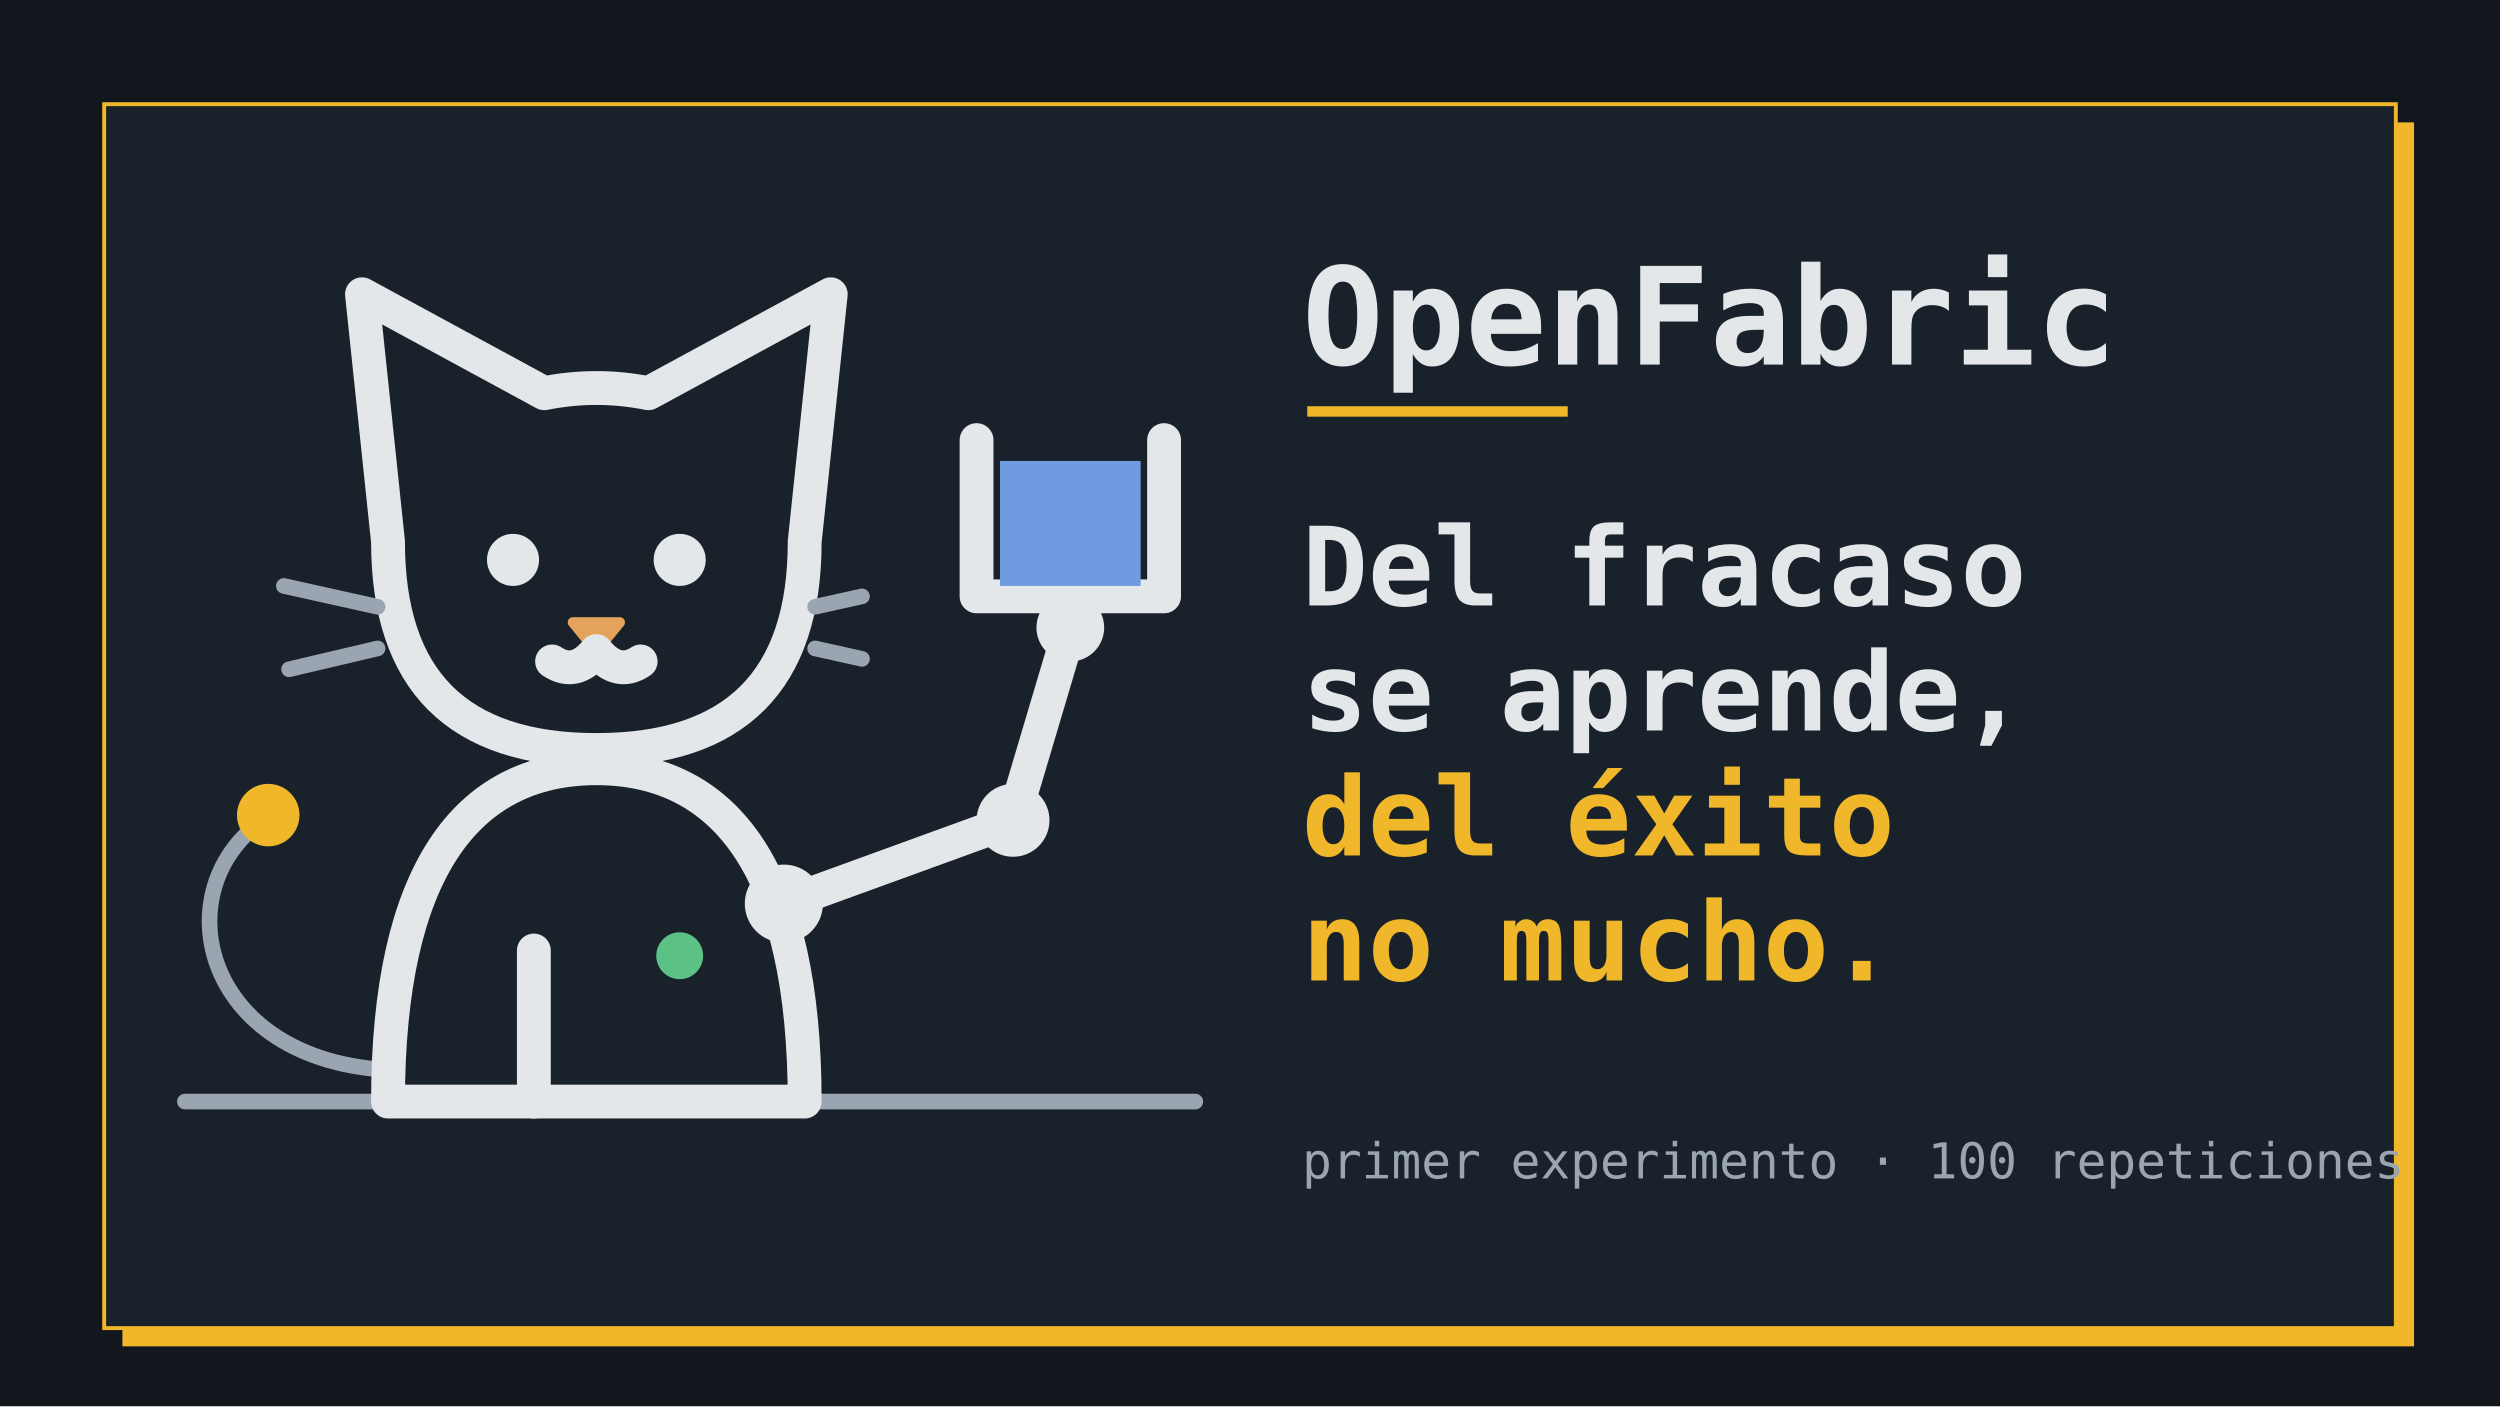
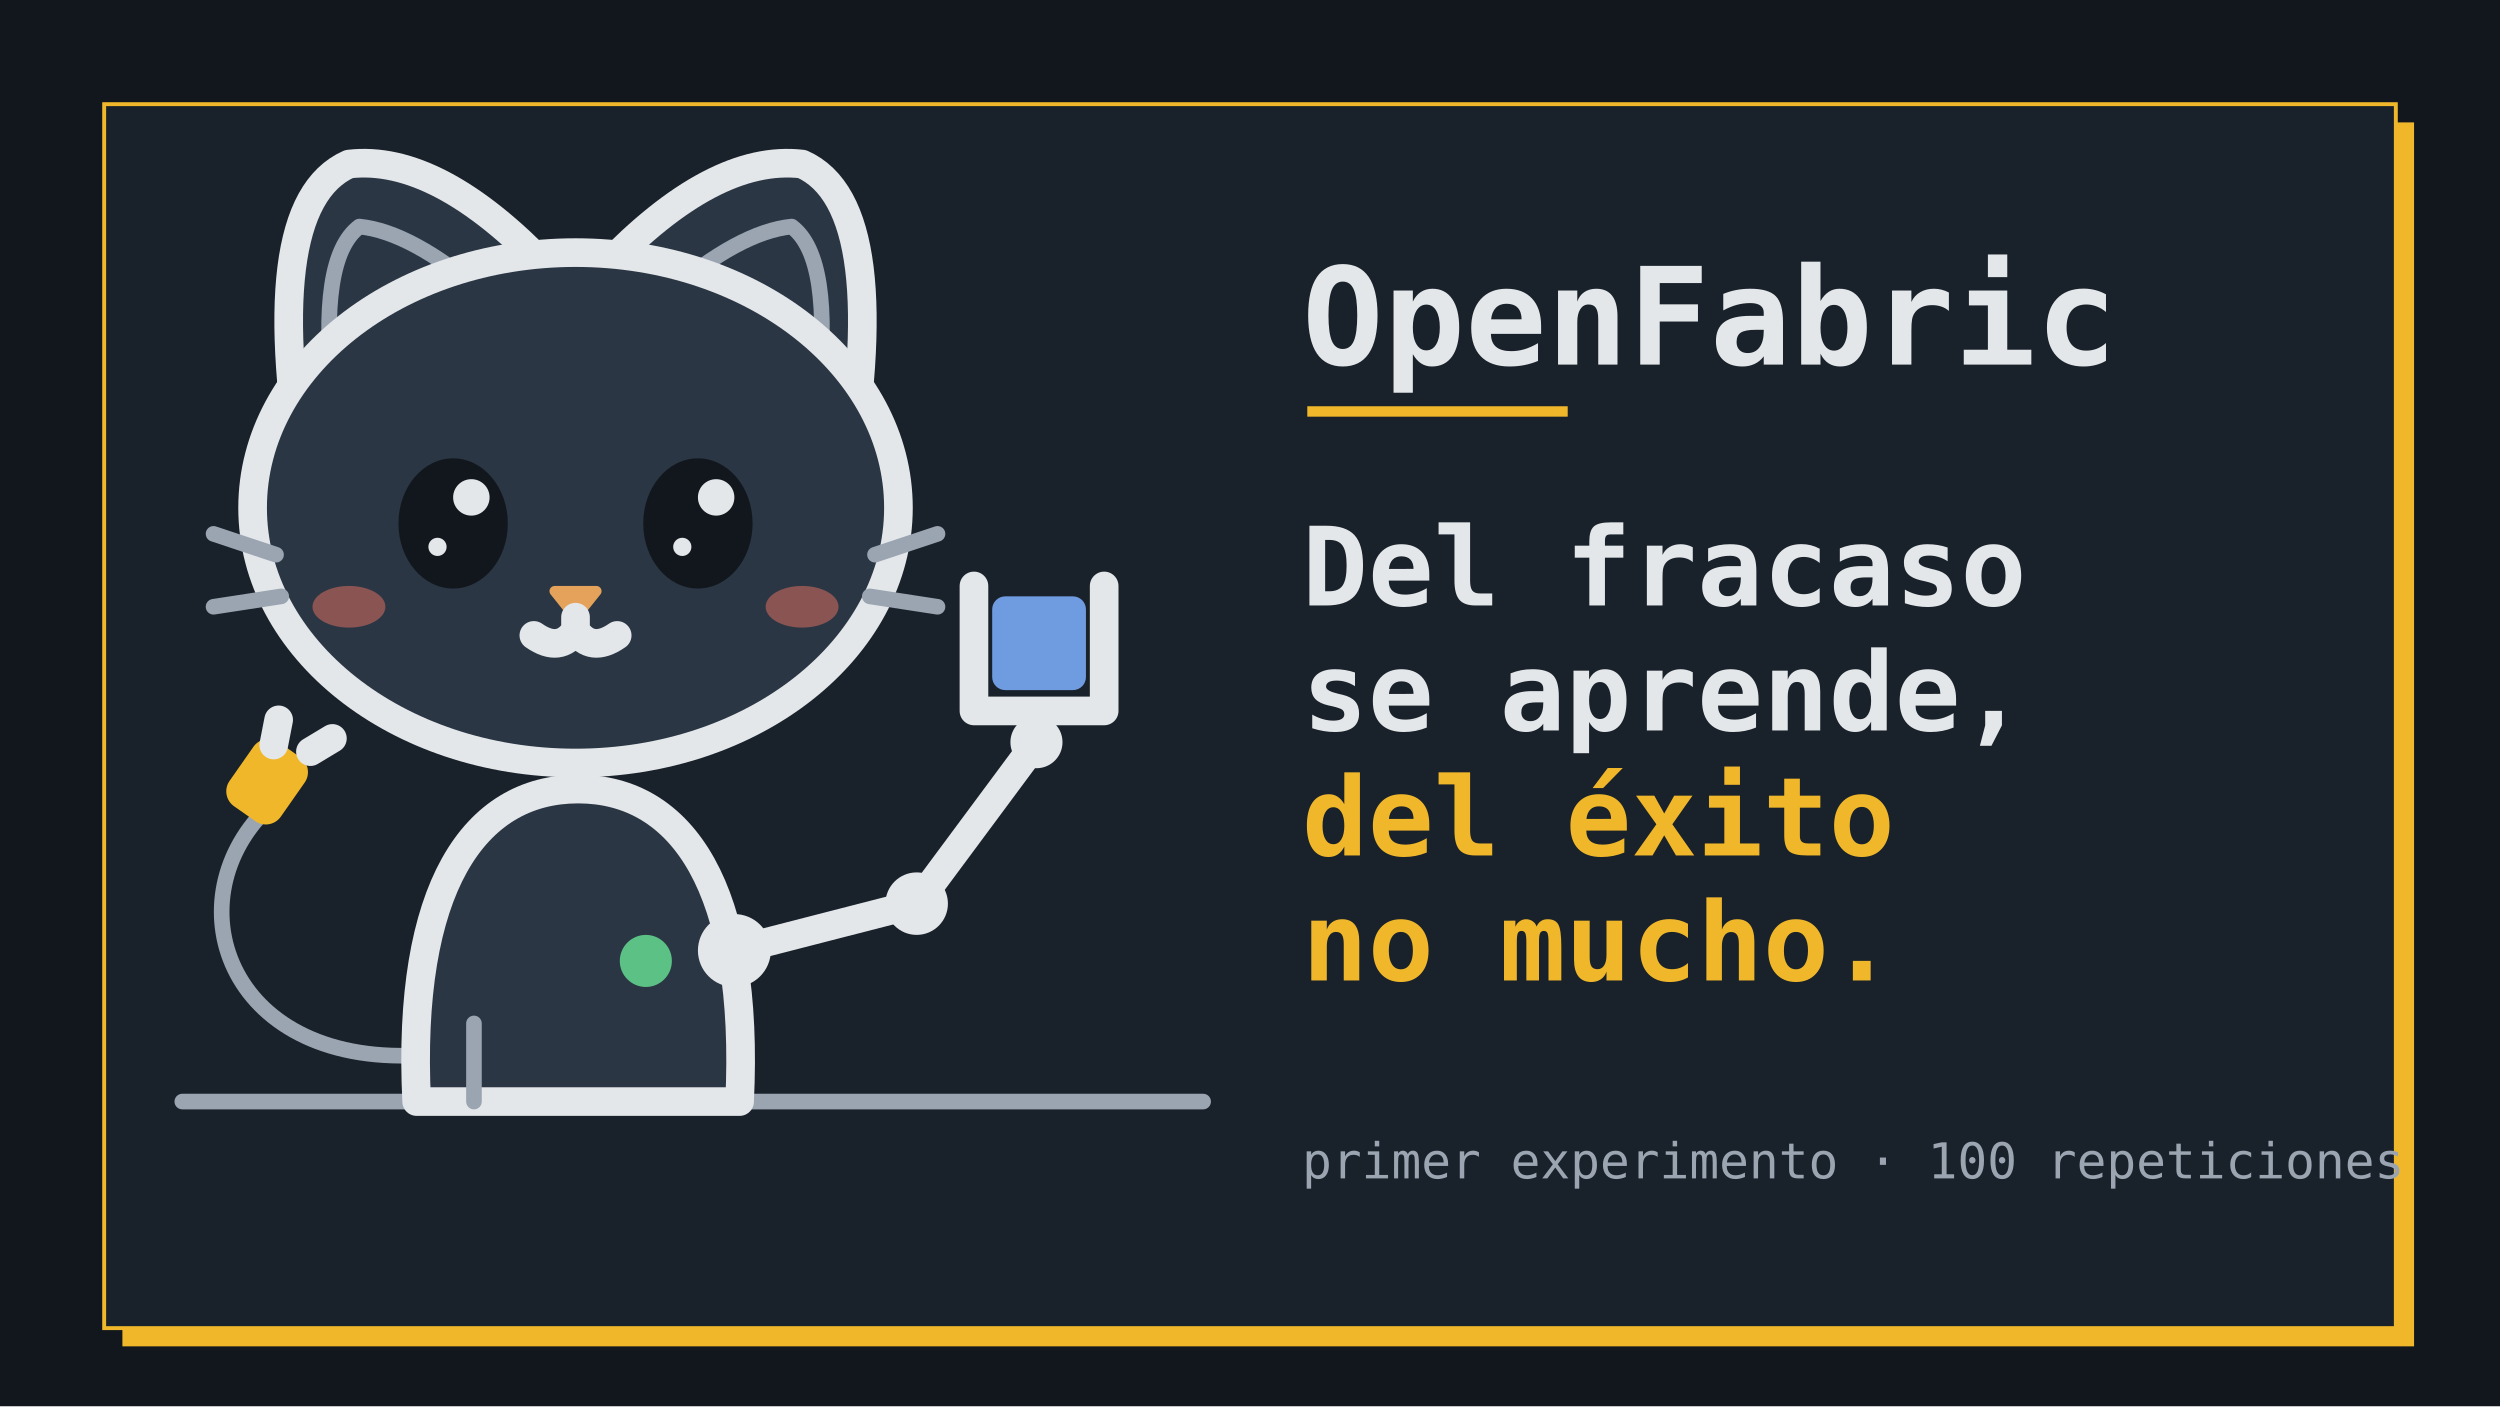
- <svg xmlns="http://www.w3.org/2000/svg" width="1920" height="1080" viewBox="0 0 1920 1080" role="img" aria-label="Cover: a kitten with a robotic arm holds a blue piece. OpenFabric. Del fracaso se aprende, del éxito no mucho.">
+ <svg xmlns="http://www.w3.org/2000/svg" width="1920" height="1080" viewBox="0 0 1920 1080" role="img" aria-label="Cover: a cute kitten with a robotic arm holds a blue piece. OpenFabric. Del fracaso se aprende, del éxito no mucho.">
  <style>
    text{font-family:"IBM Plex Mono",Consolas,monospace;fill:#9aa5b1}
-     .ln{stroke:#e4e7ea;stroke-width:13;fill:none;stroke-linecap:round;stroke-linejoin:round}
+     .ln{stroke:#e4e7ea;stroke-width:11;fill:none;stroke-linecap:round;stroke-linejoin:round}
    .soft{stroke:#9aa5b1;stroke-width:6;fill:none;stroke-linecap:round;stroke-linejoin:round}
-     .plate{fill:#19212a}
+     .fur{fill:#2a3644}
    .ink{fill:#e4e7ea}
  </style>
  <rect width="1920" height="1080" fill="#12171d" />
  <rect x="94" y="94" width="1760" height="940" fill="#f0b72a" />
  <rect x="80" y="80" width="1760" height="940" fill="#19212a" stroke="#f0b72a" stroke-width="3" />
  <g transform="translate(0,-40)">
-     <g transform="translate(6,46) scale(2)">
-       <g transform="translate(6,-20)">
-         <line x1="62" y1="440" x2="450" y2="440" class="soft" />
-         <path d="M150 428 C70 430 52 360 92 332" class="soft" stroke-width="9" />
-         <circle cx="94" cy="330" r="12" fill="#f0b72a" />
-         <path d="M140 440 C140 352 170 312 220 312 C270 312 300 352 300 440 Z" class="ln plate" />
-         <path d="M196 440 V382" class="ln" stroke-width="10" />
-         <circle cx="252" cy="384" r="9" fill="#5cc185" />
-         <path d="M140 225 L130 130 L200 168 Q220 164 240 168 L310 130 L300 225 Q300 305 220 305 Q140 305 140 225 Z" class="ln plate" />
-         <circle cx="188" cy="232" r="10" class="ink" />
-         <circle cx="252" cy="232" r="10" class="ink" />
-         <path d="M211 256 H229 L220 267 Z" fill="#e4a25a" stroke="#e4a25a" stroke-width="4" stroke-linejoin="round" />
-         <path d="M220 267 q-8 10 -17 4 M220 267 q8 10 17 4" class="ln" stroke-width="5" />
-         <path d="M136 250 L100 242 M136 266 L102 274 M304 250 L322 246 M304 266 L322 270" class="soft" stroke-width="5" />
-         <path d="M292 364 L380 332 L402 258" class="ln" stroke-width="22" />
-         <circle cx="292" cy="364" r="15" class="ink" />
-         <circle cx="380" cy="332" r="14" class="ink" />
-         <circle cx="402" cy="258" r="13" class="ink" />
-         <path d="M366 246 L366 186 M438 246 L438 186 M366 246 H438" class="ln" stroke-width="12" />
-         <rect x="375" y="194" width="54" height="48" fill="#6f9be0" />
+     <g transform="translate(20,2) scale(2)">
+       <line x1="60" y1="442" x2="452" y2="442" class="soft" />
+       <g>
+         <path d="M154 424 C78 430 56 366 92 330" class="soft" stroke-width="9" />
+         <rect x="80" y="304" width="24" height="30" rx="7" fill="#f0b72a" transform="rotate(35 92 320)" />
+         <path d="M86 306 l-4 -9 M99 300 l4 -9" class="ln" stroke-width="5" transform="rotate(35 92 320)" />
      </g>
+       <path d="M150 442 C146 360 172 322 212 322 C252 322 278 360 274 442 Z" class="ln fur" />
+       <path d="M172 442 V412" class="soft" stroke-width="5" />
+       <circle cx="238" cy="388" r="10" fill="#5cc185" />
+       <circle cx="238" cy="388" r="10" fill="#5cc185" fill-opacity="0" />
+       <g>
+         <path d="M272 384 L342 366" class="ln" stroke-width="20" />
+         <g>
+           <path d="M342 366 L388 304" class="ln" stroke-width="20" />
+           <path d="M364 292 H414 M364 292 V244 M414 292 V244" class="ln" stroke-width="10" />
+           <rect x="371" y="248" width="36" height="36" rx="5" fill="#6f9be0" />
+           <circle cx="388" cy="304" r="10" class="ink" />
+         </g>
+         <circle cx="342" cy="366" r="12" class="ink" />
+         <circle cx="272" cy="384" r="14" class="ink" />
+       </g>
+       <path d="M108 210 Q88 98 124 82 Q158 78 200 122" class="ln fur" />
+       <path d="M314 210 Q334 98 298 82 Q264 78 222 122" class="ln fur" />
+       <path d="M118 172 Q112 118 128 106 Q148 108 176 132 Z" class="soft" stroke-width="5" fill="#e4a25a" fill-opacity=".35" />
+       <path d="M304 172 Q310 118 294 106 Q274 108 246 132 Z" class="soft" stroke-width="5" fill="#e4a25a" fill-opacity=".35" />
+       <ellipse cx="211" cy="214" rx="124" ry="98" class="ln fur" />
+       <g>
+         <ellipse cx="164" cy="220" rx="21" ry="25" fill="#12171d" />
+         <circle cx="171" cy="210" r="7" class="ink" />
+         <circle cx="158" cy="229" r="3.5" class="ink" />
+       </g>
+       <g>
+         <ellipse cx="258" cy="220" rx="21" ry="25" fill="#12171d" />
+         <circle cx="265" cy="210" r="7" class="ink" />
+         <circle cx="252" cy="229" r="3.5" class="ink" />
+       </g>
+       <ellipse cx="124" cy="252" rx="14" ry="8" fill="#e8735e" fill-opacity=".5" />
+       <ellipse cx="298" cy="252" rx="14" ry="8" fill="#e8735e" fill-opacity=".5" />
+       <path d="M203 246 H219 L211 256 Z" fill="#e4a25a" stroke="#e4a25a" stroke-width="4" stroke-linejoin="round" />
+       <path d="M211 256 V261 M211 261 q-6 9 -16 2 M211 261 q6 9 16 2" class="ln" stroke-width="3.5" />
+       <path d="M96 232 L72 224 M98 248 L72 252 M326 232 L350 224 M324 248 L350 252" class="soft" stroke-width="4.5" />
    </g>
    <text x="1000" y="320" style="font-size:104px;font-weight:700;fill:#e4e7ea">OpenFabric</text>
    <rect x="1004" y="352" width="200" height="8" fill="#f0b72a" />
    <text style="font-size:84px;font-weight:700;fill:#e4e7ea">
      <tspan x="1000" y="505">Del fracaso</tspan>
      <tspan x="1000" y="601">se aprende,</tspan>
      <tspan x="1000" y="697" style="fill:#f0b72a">del éxito</tspan>
      <tspan x="1000" y="793" style="fill:#f0b72a">no mucho.</tspan>
    </text>
    <text x="1000" y="945" style="font-size:38px">primer experimento · 100 repeticiones</text>
  </g>
</svg>
